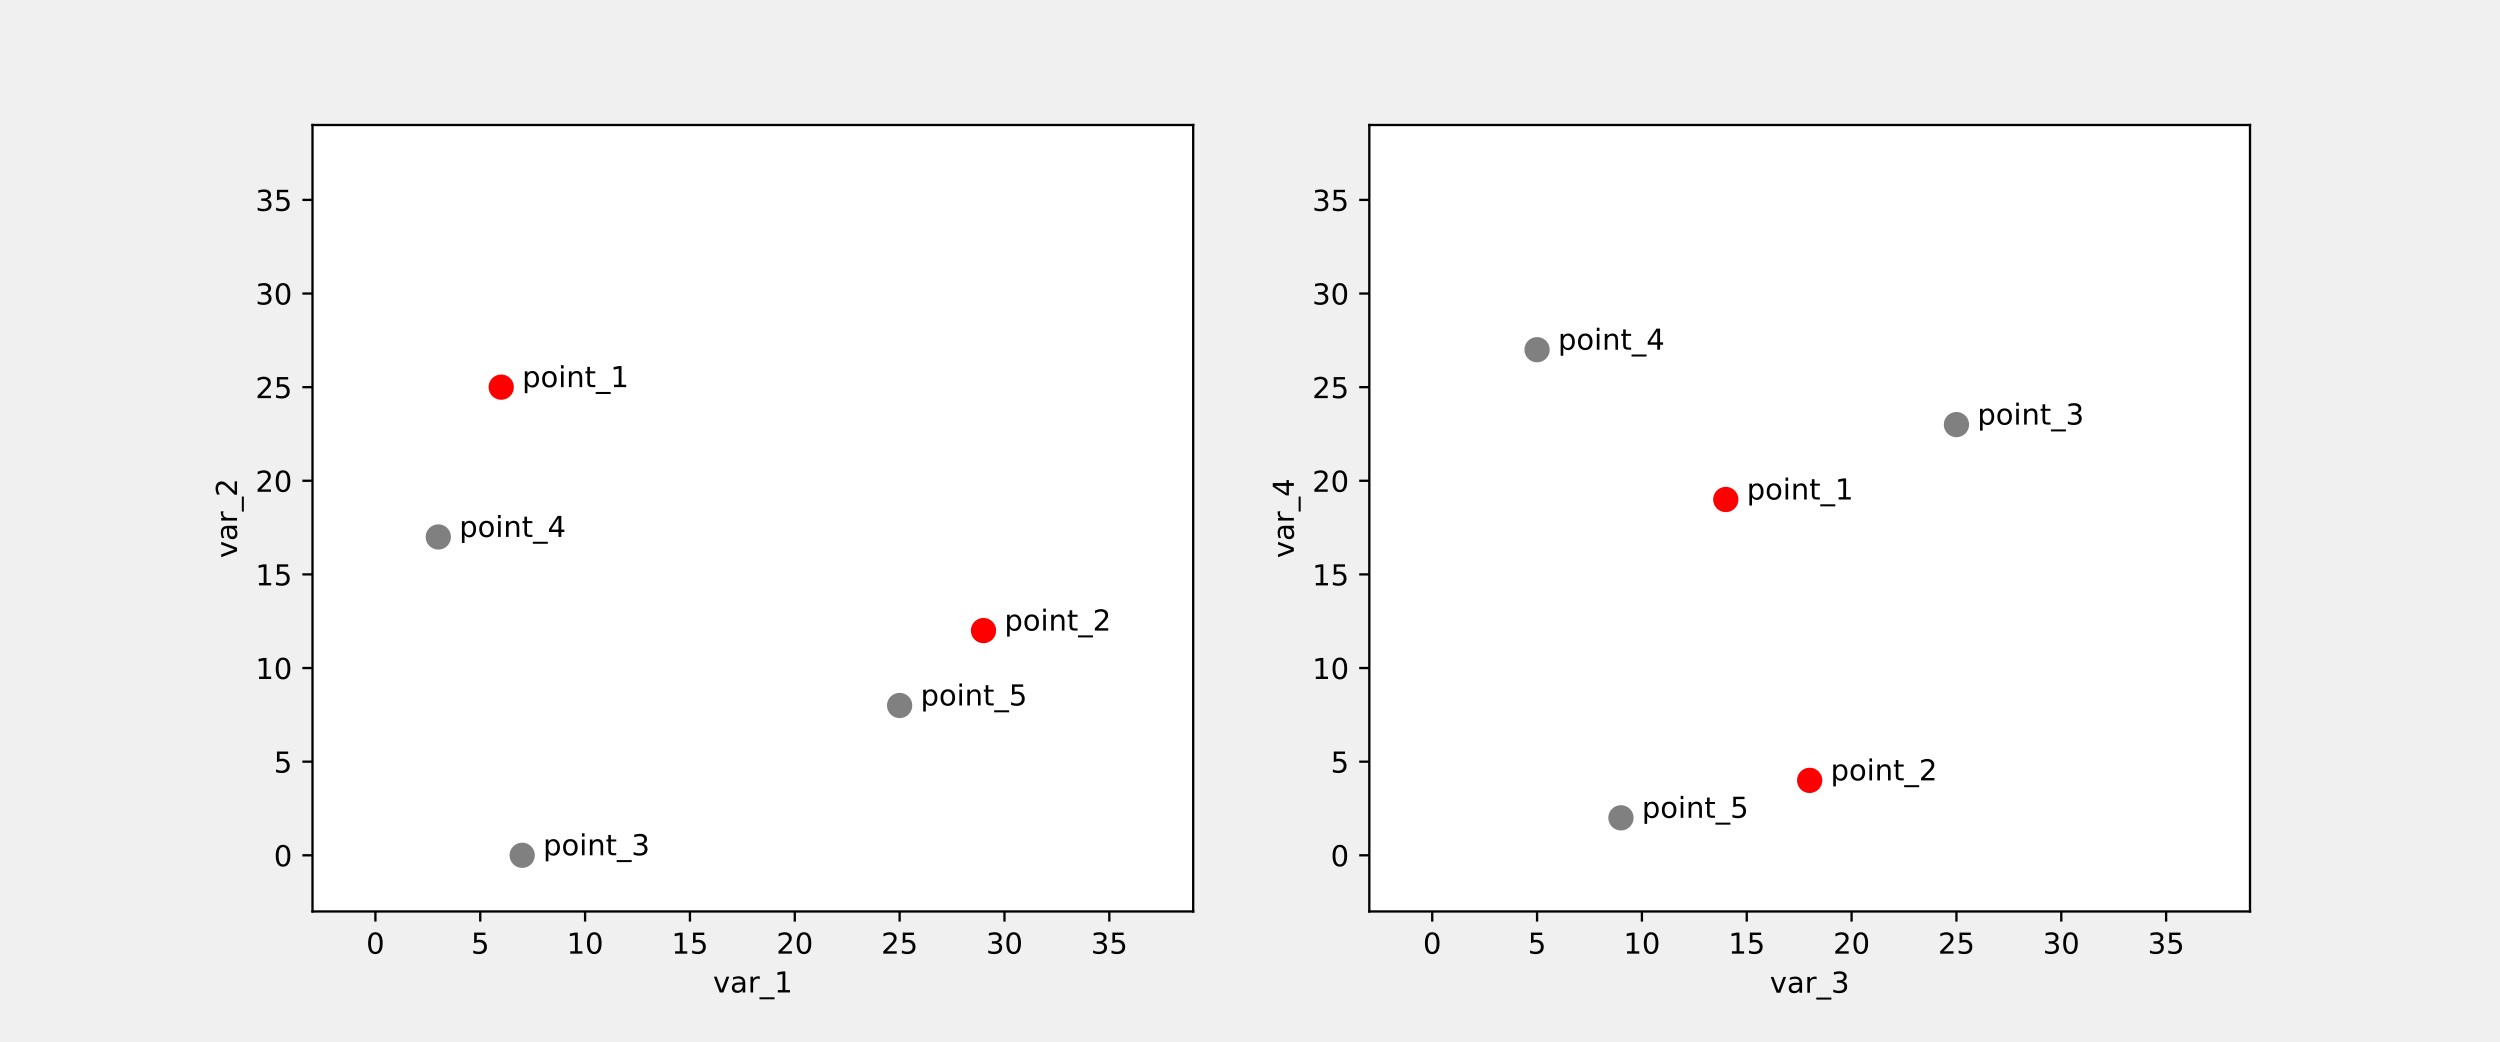
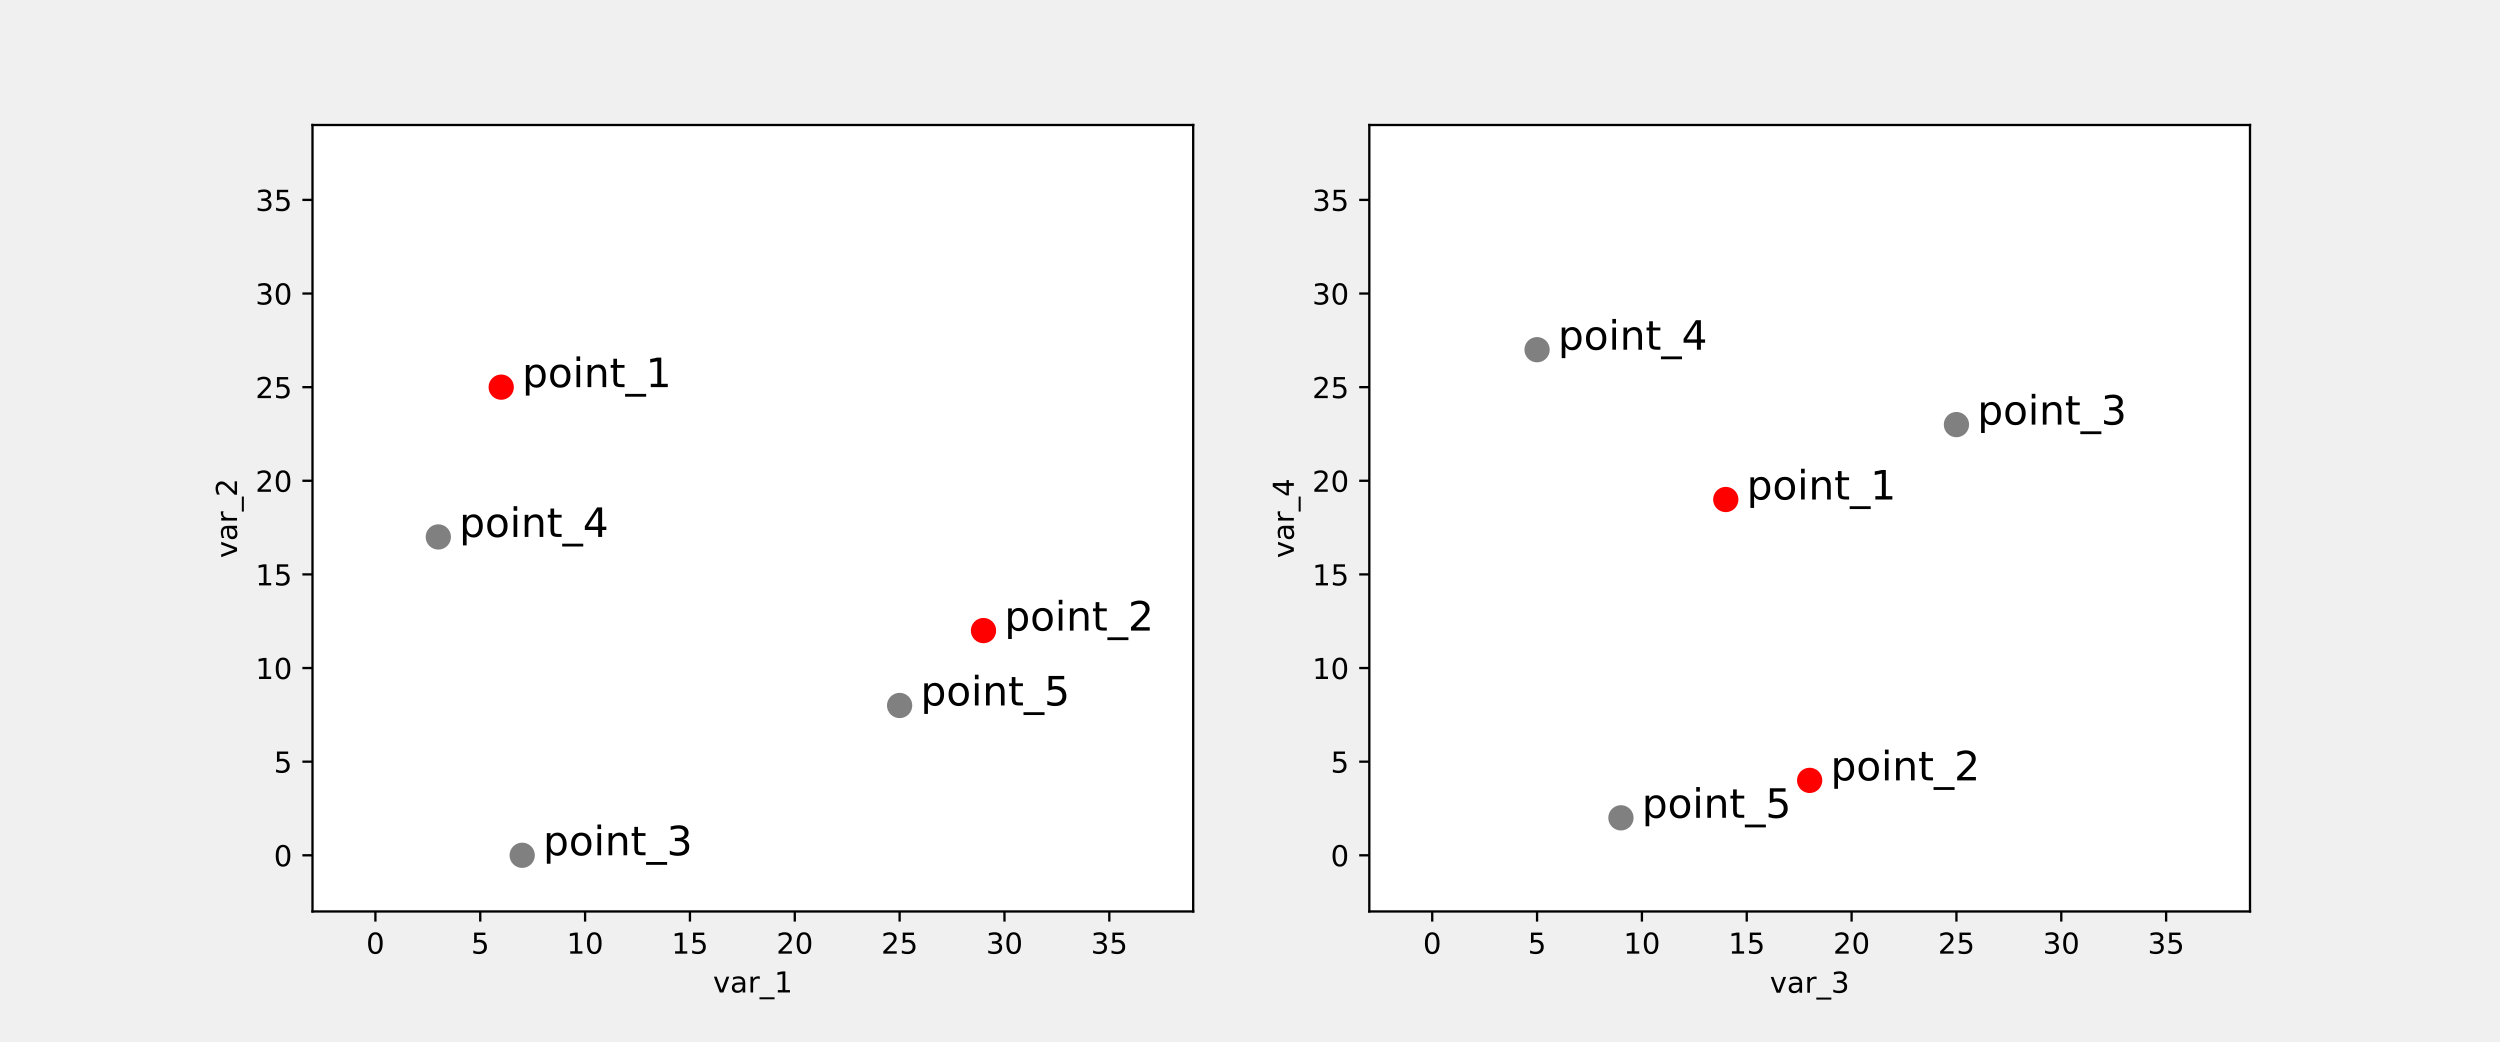
<svg xmlns="http://www.w3.org/2000/svg" xmlns:xlink="http://www.w3.org/1999/xlink" width="864pt" height="360pt" viewBox="0 0 864 360" version="1.1">
  <defs>
    <style type="text/css">*{stroke-linejoin: round; stroke-linecap: butt}</style>
  </defs>
  <g id="figure_1">
    <g id="patch_1">
      <path d="M 0 360  L 864 360  L 864 0  L 0 0  L 0 360  z " style="fill: none" />
    </g>
    <g id="axes_1">
      <g id="patch_2">
        <path d="M 108 315  L 412.364 315  L 412.364 43.2  L 108 43.2  z " style="fill: #ffffff" />
      </g>
      <g id="PathCollection_1">
        <defs>
-           <path id="C0_0_4437bc3720" d="M 0 3.873  C 1.027 3.873 2.012 3.465 2.739 2.739  C 3.465 2.012 3.873 1.027 3.873 -0  C 3.873 -1.027 3.465 -2.012 2.739 -2.739  C 2.012 -3.465 1.027 -3.873 0 -3.873  C -1.027 -3.873 -2.012 -3.465 -2.739 -2.739  C -3.465 -2.012 -3.873 -1.027 -3.873 0  C -3.873 1.027 -3.465 2.012 -2.739 2.739  C -2.012 3.465 -1.027 3.873 0 3.873  z " />
+           <path id="C0_0_993c2bdc18" d="M 0 3.873  C 1.027 3.873 2.012 3.465 2.739 2.739  C 3.465 2.012 3.873 1.027 3.873 -0  C 3.873 -1.027 3.465 -2.012 2.739 -2.739  C 2.012 -3.465 1.027 -3.873 0 -3.873  C -1.027 -3.873 -2.012 -3.465 -2.739 -2.739  C -3.465 -2.012 -3.873 -1.027 -3.873 0  C -3.873 1.027 -3.465 2.012 -2.739 2.739  C -2.012 3.465 -1.027 3.873 0 3.873  z " />
        </defs>
-         <g clip-path="url(#pec69321492)">
-           <use xlink:href="#C0_0_4437bc3720" x="151.481" y="185.571" style="fill: #808080; stroke: #808080" />
-         </g>
-         <g clip-path="url(#pec69321492)">
-           <use xlink:href="#C0_0_4437bc3720" x="173.221" y="133.8" style="fill: #ff0000; stroke: #ff0000" />
-         </g>
-         <g clip-path="url(#pec69321492)">
-           <use xlink:href="#C0_0_4437bc3720" x="180.468" y="295.586" style="fill: #808080; stroke: #808080" />
-         </g>
-         <g clip-path="url(#pec69321492)">
-           <use xlink:href="#C0_0_4437bc3720" x="310.909" y="243.814" style="fill: #808080; stroke: #808080" />
-         </g>
-         <g clip-path="url(#pec69321492)">
-           <use xlink:href="#C0_0_4437bc3720" x="339.896" y="217.929" style="fill: #ff0000; stroke: #ff0000" />
+         <g clip-path="url(#p85c9c1dd9d)">
+           <use xlink:href="#C0_0_993c2bdc18" x="151.481" y="185.571" style="fill: #808080; stroke: #808080" />
+         </g>
+         <g clip-path="url(#p85c9c1dd9d)">
+           <use xlink:href="#C0_0_993c2bdc18" x="173.221" y="133.8" style="fill: #ff0000; stroke: #ff0000" />
+         </g>
+         <g clip-path="url(#p85c9c1dd9d)">
+           <use xlink:href="#C0_0_993c2bdc18" x="180.468" y="295.586" style="fill: #808080; stroke: #808080" />
+         </g>
+         <g clip-path="url(#p85c9c1dd9d)">
+           <use xlink:href="#C0_0_993c2bdc18" x="310.909" y="243.814" style="fill: #808080; stroke: #808080" />
+         </g>
+         <g clip-path="url(#p85c9c1dd9d)">
+           <use xlink:href="#C0_0_993c2bdc18" x="339.896" y="217.929" style="fill: #ff0000; stroke: #ff0000" />
        </g>
      </g>
      <g id="matplotlib.axis_1">
        <g id="xtick_1">
          <g id="line2d_1">
            <defs>
-               <path id="m4cdf29a6d0" d="M 0 0  L 0 3.5  " style="stroke: #000000; stroke-width: 0.8" />
+               <path id="mcc06ee7b21" d="M 0 0  L 0 3.5  " style="stroke: #000000; stroke-width: 0.8" />
            </defs>
            <g>
-               <use xlink:href="#m4cdf29a6d0" x="129.74" y="315" style="stroke: #000000; stroke-width: 0.8" />
+               <use xlink:href="#mcc06ee7b21" x="129.74" y="315" style="stroke: #000000; stroke-width: 0.8" />
            </g>
          </g>
          <g id="text_1">
            <g transform="translate(126.559 329.5984)scale(0.1 -0.1)">
              <defs>
                <path id="DejaVuSans-30" d="M 2034 4250  Q 1547 4250 1301 3770  Q 1056 3291 1056 2328  Q 1056 1369 1301 889  Q 1547 409 2034 409  Q 2525 409 2770 889  Q 3016 1369 3016 2328  Q 3016 3291 2770 3770  Q 2525 4250 2034 4250  z M 2034 4750  Q 2819 4750 3233 4129  Q 3647 3509 3647 2328  Q 3647 1150 3233 529  Q 2819 -91 2034 -91  Q 1250 -91 836 529  Q 422 1150 422 2328  Q 422 3509 836 4129  Q 1250 4750 2034 4750  z " transform="scale(0.015625)" />
              </defs>
              <use xlink:href="#DejaVuSans-30" />
            </g>
          </g>
        </g>
        <g id="xtick_2">
          <g id="line2d_2">
            <g>
-               <use xlink:href="#m4cdf29a6d0" x="165.974" y="315" style="stroke: #000000; stroke-width: 0.8" />
+               <use xlink:href="#mcc06ee7b21" x="165.974" y="315" style="stroke: #000000; stroke-width: 0.8" />
            </g>
          </g>
          <g id="text_2">
            <g transform="translate(162.7928 329.5984)scale(0.1 -0.1)">
              <defs>
                <path id="DejaVuSans-35" d="M 691 4666  L 3169 4666  L 3169 4134  L 1269 4134  L 1269 2991  Q 1406 3038 1543 3061  Q 1681 3084 1819 3084  Q 2600 3084 3056 2656  Q 3513 2228 3513 1497  Q 3513 744 3044 326  Q 2575 -91 1722 -91  Q 1428 -91 1123 -41  Q 819 9 494 109  L 494 744  Q 775 591 1075 516  Q 1375 441 1709 441  Q 2250 441 2565 725  Q 2881 1009 2881 1497  Q 2881 1984 2565 2268  Q 2250 2553 1709 2553  Q 1456 2553 1204 2497  Q 953 2441 691 2322  L 691 4666  z " transform="scale(0.015625)" />
              </defs>
              <use xlink:href="#DejaVuSans-35" />
            </g>
          </g>
        </g>
        <g id="xtick_3">
          <g id="line2d_3">
            <g>
-               <use xlink:href="#m4cdf29a6d0" x="202.208" y="315" style="stroke: #000000; stroke-width: 0.8" />
+               <use xlink:href="#mcc06ee7b21" x="202.208" y="315" style="stroke: #000000; stroke-width: 0.8" />
            </g>
          </g>
          <g id="text_3">
            <g transform="translate(195.8453 329.5984)scale(0.1 -0.1)">
              <defs>
                <path id="DejaVuSans-31" d="M 794 531  L 1825 531  L 1825 4091  L 703 3866  L 703 4441  L 1819 4666  L 2450 4666  L 2450 531  L 3481 531  L 3481 0  L 794 0  L 794 531  z " transform="scale(0.015625)" />
              </defs>
              <use xlink:href="#DejaVuSans-31" />
              <use xlink:href="#DejaVuSans-30" x="63.623" />
            </g>
          </g>
        </g>
        <g id="xtick_4">
          <g id="line2d_4">
            <g>
-               <use xlink:href="#m4cdf29a6d0" x="238.442" y="315" style="stroke: #000000; stroke-width: 0.8" />
+               <use xlink:href="#mcc06ee7b21" x="238.442" y="315" style="stroke: #000000; stroke-width: 0.8" />
            </g>
          </g>
          <g id="text_4">
            <g transform="translate(232.0791 329.5984)scale(0.1 -0.1)">
              <use xlink:href="#DejaVuSans-31" />
              <use xlink:href="#DejaVuSans-35" x="63.623" />
            </g>
          </g>
        </g>
        <g id="xtick_5">
          <g id="line2d_5">
            <g>
-               <use xlink:href="#m4cdf29a6d0" x="274.675" y="315" style="stroke: #000000; stroke-width: 0.8" />
+               <use xlink:href="#mcc06ee7b21" x="274.675" y="315" style="stroke: #000000; stroke-width: 0.8" />
            </g>
          </g>
          <g id="text_5">
            <g transform="translate(268.3128 329.5984)scale(0.1 -0.1)">
              <defs>
                <path id="DejaVuSans-32" d="M 1228 531  L 3431 531  L 3431 0  L 469 0  L 469 531  Q 828 903 1448 1529  Q 2069 2156 2228 2338  Q 2531 2678 2651 2914  Q 2772 3150 2772 3378  Q 2772 3750 2511 3984  Q 2250 4219 1831 4219  Q 1534 4219 1204 4116  Q 875 4013 500 3803  L 500 4441  Q 881 4594 1212 4672  Q 1544 4750 1819 4750  Q 2544 4750 2975 4387  Q 3406 4025 3406 3419  Q 3406 3131 3298 2873  Q 3191 2616 2906 2266  Q 2828 2175 2409 1742  Q 1991 1309 1228 531  z " transform="scale(0.015625)" />
              </defs>
              <use xlink:href="#DejaVuSans-32" />
              <use xlink:href="#DejaVuSans-30" x="63.623" />
            </g>
          </g>
        </g>
        <g id="xtick_6">
          <g id="line2d_6">
            <g>
-               <use xlink:href="#m4cdf29a6d0" x="310.909" y="315" style="stroke: #000000; stroke-width: 0.8" />
+               <use xlink:href="#mcc06ee7b21" x="310.909" y="315" style="stroke: #000000; stroke-width: 0.8" />
            </g>
          </g>
          <g id="text_6">
            <g transform="translate(304.5466 329.5984)scale(0.1 -0.1)">
              <use xlink:href="#DejaVuSans-32" />
              <use xlink:href="#DejaVuSans-35" x="63.623" />
            </g>
          </g>
        </g>
        <g id="xtick_7">
          <g id="line2d_7">
            <g>
-               <use xlink:href="#m4cdf29a6d0" x="347.143" y="315" style="stroke: #000000; stroke-width: 0.8" />
+               <use xlink:href="#mcc06ee7b21" x="347.143" y="315" style="stroke: #000000; stroke-width: 0.8" />
            </g>
          </g>
          <g id="text_7">
            <g transform="translate(340.7804 329.5984)scale(0.1 -0.1)">
              <defs>
                <path id="DejaVuSans-33" d="M 2597 2516  Q 3050 2419 3304 2112  Q 3559 1806 3559 1356  Q 3559 666 3084 287  Q 2609 -91 1734 -91  Q 1441 -91 1130 -33  Q 819 25 488 141  L 488 750  Q 750 597 1062 519  Q 1375 441 1716 441  Q 2309 441 2620 675  Q 2931 909 2931 1356  Q 2931 1769 2642 2001  Q 2353 2234 1838 2234  L 1294 2234  L 1294 2753  L 1863 2753  Q 2328 2753 2575 2939  Q 2822 3125 2822 3475  Q 2822 3834 2567 4026  Q 2313 4219 1838 4219  Q 1578 4219 1281 4162  Q 984 4106 628 3988  L 628 4550  Q 988 4650 1302 4700  Q 1616 4750 1894 4750  Q 2613 4750 3031 4423  Q 3450 4097 3450 3541  Q 3450 3153 3228 2886  Q 3006 2619 2597 2516  z " transform="scale(0.015625)" />
              </defs>
              <use xlink:href="#DejaVuSans-33" />
              <use xlink:href="#DejaVuSans-30" x="63.623" />
            </g>
          </g>
        </g>
        <g id="xtick_8">
          <g id="line2d_8">
            <g>
-               <use xlink:href="#m4cdf29a6d0" x="383.377" y="315" style="stroke: #000000; stroke-width: 0.8" />
+               <use xlink:href="#mcc06ee7b21" x="383.377" y="315" style="stroke: #000000; stroke-width: 0.8" />
            </g>
          </g>
          <g id="text_8">
            <g transform="translate(377.0141 329.5984)scale(0.1 -0.1)">
              <use xlink:href="#DejaVuSans-33" />
              <use xlink:href="#DejaVuSans-35" x="63.623" />
            </g>
          </g>
        </g>
        <g id="text_9">
          <g transform="translate(246.4217 342.9984)scale(0.1 -0.1)">
            <defs>
              <path id="DejaVuSans-76" d="M 191 3500  L 800 3500  L 1894 563  L 2988 3500  L 3597 3500  L 2284 0  L 1503 0  L 191 3500  z " transform="scale(0.015625)" />
              <path id="DejaVuSans-61" d="M 2194 1759  Q 1497 1759 1228 1600  Q 959 1441 959 1056  Q 959 750 1161 570  Q 1363 391 1709 391  Q 2188 391 2477 730  Q 2766 1069 2766 1631  L 2766 1759  L 2194 1759  z M 3341 1997  L 3341 0  L 2766 0  L 2766 531  Q 2569 213 2275 61  Q 1981 -91 1556 -91  Q 1019 -91 701 211  Q 384 513 384 1019  Q 384 1609 779 1909  Q 1175 2209 1959 2209  L 2766 2209  L 2766 2266  Q 2766 2663 2505 2880  Q 2244 3097 1772 3097  Q 1472 3097 1187 3025  Q 903 2953 641 2809  L 641 3341  Q 956 3463 1253 3523  Q 1550 3584 1831 3584  Q 2591 3584 2966 3190  Q 3341 2797 3341 1997  z " transform="scale(0.015625)" />
              <path id="DejaVuSans-72" d="M 2631 2963  Q 2534 3019 2420 3045  Q 2306 3072 2169 3072  Q 1681 3072 1420 2755  Q 1159 2438 1159 1844  L 1159 0  L 581 0  L 581 3500  L 1159 3500  L 1159 2956  Q 1341 3275 1631 3429  Q 1922 3584 2338 3584  Q 2397 3584 2469 3576  Q 2541 3569 2628 3553  L 2631 2963  z " transform="scale(0.015625)" />
              <path id="DejaVuSans-5f" d="M 3263 -1063  L 3263 -1509  L -63 -1509  L -63 -1063  L 3263 -1063  z " transform="scale(0.015625)" />
            </defs>
            <use xlink:href="#DejaVuSans-76" />
            <use xlink:href="#DejaVuSans-61" x="59.18" />
            <use xlink:href="#DejaVuSans-72" x="120.459" />
            <use xlink:href="#DejaVuSans-5f" x="161.572" />
            <use xlink:href="#DejaVuSans-31" x="211.572" />
          </g>
        </g>
      </g>
      <g id="matplotlib.axis_2">
        <g id="ytick_1">
          <g id="line2d_9">
            <defs>
-               <path id="m1738f7a72d" d="M 0 0  L -3.5 0  " style="stroke: #000000; stroke-width: 0.8" />
+               <path id="m6f65d71407" d="M 0 0  L -3.5 0  " style="stroke: #000000; stroke-width: 0.8" />
            </defs>
            <g>
-               <use xlink:href="#m1738f7a72d" x="108" y="295.586" style="stroke: #000000; stroke-width: 0.8" />
+               <use xlink:href="#m6f65d71407" x="108" y="295.586" style="stroke: #000000; stroke-width: 0.8" />
            </g>
          </g>
          <g id="text_10">
            <g transform="translate(94.6375 299.3849)scale(0.1 -0.1)">
              <use xlink:href="#DejaVuSans-30" />
            </g>
          </g>
        </g>
        <g id="ytick_2">
          <g id="line2d_10">
            <g>
-               <use xlink:href="#m1738f7a72d" x="108" y="263.229" style="stroke: #000000; stroke-width: 0.8" />
+               <use xlink:href="#m6f65d71407" x="108" y="263.229" style="stroke: #000000; stroke-width: 0.8" />
            </g>
          </g>
          <g id="text_11">
            <g transform="translate(94.6375 267.0278)scale(0.1 -0.1)">
              <use xlink:href="#DejaVuSans-35" />
            </g>
          </g>
        </g>
        <g id="ytick_3">
          <g id="line2d_11">
            <g>
-               <use xlink:href="#m1738f7a72d" x="108" y="230.871" style="stroke: #000000; stroke-width: 0.8" />
+               <use xlink:href="#m6f65d71407" x="108" y="230.871" style="stroke: #000000; stroke-width: 0.8" />
            </g>
          </g>
          <g id="text_12">
            <g transform="translate(88.275 234.6706)scale(0.1 -0.1)">
              <use xlink:href="#DejaVuSans-31" />
              <use xlink:href="#DejaVuSans-30" x="63.623" />
            </g>
          </g>
        </g>
        <g id="ytick_4">
          <g id="line2d_12">
            <g>
-               <use xlink:href="#m1738f7a72d" x="108" y="198.514" style="stroke: #000000; stroke-width: 0.8" />
+               <use xlink:href="#m6f65d71407" x="108" y="198.514" style="stroke: #000000; stroke-width: 0.8" />
            </g>
          </g>
          <g id="text_13">
            <g transform="translate(88.275 202.3135)scale(0.1 -0.1)">
              <use xlink:href="#DejaVuSans-31" />
              <use xlink:href="#DejaVuSans-35" x="63.623" />
            </g>
          </g>
        </g>
        <g id="ytick_5">
          <g id="line2d_13">
            <g>
-               <use xlink:href="#m1738f7a72d" x="108" y="166.157" style="stroke: #000000; stroke-width: 0.8" />
+               <use xlink:href="#m6f65d71407" x="108" y="166.157" style="stroke: #000000; stroke-width: 0.8" />
            </g>
          </g>
          <g id="text_14">
            <g transform="translate(88.275 169.9564)scale(0.1 -0.1)">
              <use xlink:href="#DejaVuSans-32" />
              <use xlink:href="#DejaVuSans-30" x="63.623" />
            </g>
          </g>
        </g>
        <g id="ytick_6">
          <g id="line2d_14">
            <g>
-               <use xlink:href="#m1738f7a72d" x="108" y="133.8" style="stroke: #000000; stroke-width: 0.8" />
+               <use xlink:href="#m6f65d71407" x="108" y="133.8" style="stroke: #000000; stroke-width: 0.8" />
            </g>
          </g>
          <g id="text_15">
            <g transform="translate(88.275 137.5992)scale(0.1 -0.1)">
              <use xlink:href="#DejaVuSans-32" />
              <use xlink:href="#DejaVuSans-35" x="63.623" />
            </g>
          </g>
        </g>
        <g id="ytick_7">
          <g id="line2d_15">
            <g>
-               <use xlink:href="#m1738f7a72d" x="108" y="101.443" style="stroke: #000000; stroke-width: 0.8" />
+               <use xlink:href="#m6f65d71407" x="108" y="101.443" style="stroke: #000000; stroke-width: 0.8" />
            </g>
          </g>
          <g id="text_16">
            <g transform="translate(88.275 105.2421)scale(0.1 -0.1)">
              <use xlink:href="#DejaVuSans-33" />
              <use xlink:href="#DejaVuSans-30" x="63.623" />
            </g>
          </g>
        </g>
        <g id="ytick_8">
          <g id="line2d_16">
            <g>
-               <use xlink:href="#m1738f7a72d" x="108" y="69.086" style="stroke: #000000; stroke-width: 0.8" />
+               <use xlink:href="#m6f65d71407" x="108" y="69.086" style="stroke: #000000; stroke-width: 0.8" />
            </g>
          </g>
          <g id="text_17">
            <g transform="translate(88.275 72.88493)scale(0.1 -0.1)">
              <use xlink:href="#DejaVuSans-33" />
              <use xlink:href="#DejaVuSans-35" x="63.623" />
            </g>
          </g>
        </g>
        <g id="text_18">
          <g transform="translate(81.91719 192.8602)rotate(-90)scale(0.1 -0.1)">
            <use xlink:href="#DejaVuSans-76" />
            <use xlink:href="#DejaVuSans-61" x="59.18" />
            <use xlink:href="#DejaVuSans-72" x="120.459" />
            <use xlink:href="#DejaVuSans-5f" x="161.572" />
            <use xlink:href="#DejaVuSans-32" x="211.572" />
          </g>
        </g>
      </g>
      <g id="patch_3">
        <path d="M 108 315  L 108 43.2  " style="fill: none; stroke: #000000; stroke-width: 0.8; stroke-linejoin: miter; stroke-linecap: square" />
      </g>
      <g id="patch_4">
        <path d="M 412.364 315  L 412.364 43.2  " style="fill: none; stroke: #000000; stroke-width: 0.8; stroke-linejoin: miter; stroke-linecap: square" />
      </g>
      <g id="patch_5">
        <path d="M 108 315  L 412.364 315  " style="fill: none; stroke: #000000; stroke-width: 0.8; stroke-linejoin: miter; stroke-linecap: square" />
      </g>
      <g id="patch_6">
        <path d="M 108 43.2  L 412.364 43.2  " style="fill: none; stroke: #000000; stroke-width: 0.8; stroke-linejoin: miter; stroke-linecap: square" />
      </g>
      <g id="text_19">
-         <g transform="translate(158.7273 185.5714)scale(0.1 -0.1)">
+         <g transform="translate(158.7273 185.5714)scale(0.14 -0.14)">
          <defs>
            <path id="DejaVuSans-70" d="M 1159 525  L 1159 -1331  L 581 -1331  L 581 3500  L 1159 3500  L 1159 2969  Q 1341 3281 1617 3432  Q 1894 3584 2278 3584  Q 2916 3584 3314 3078  Q 3713 2572 3713 1747  Q 3713 922 3314 415  Q 2916 -91 2278 -91  Q 1894 -91 1617 61  Q 1341 213 1159 525  z M 3116 1747  Q 3116 2381 2855 2742  Q 2594 3103 2138 3103  Q 1681 3103 1420 2742  Q 1159 2381 1159 1747  Q 1159 1113 1420 752  Q 1681 391 2138 391  Q 2594 391 2855 752  Q 3116 1113 3116 1747  z " transform="scale(0.015625)" />
            <path id="DejaVuSans-6f" d="M 1959 3097  Q 1497 3097 1228 2736  Q 959 2375 959 1747  Q 959 1119 1226 758  Q 1494 397 1959 397  Q 2419 397 2687 759  Q 2956 1122 2956 1747  Q 2956 2369 2687 2733  Q 2419 3097 1959 3097  z M 1959 3584  Q 2709 3584 3137 3096  Q 3566 2609 3566 1747  Q 3566 888 3137 398  Q 2709 -91 1959 -91  Q 1206 -91 779 398  Q 353 888 353 1747  Q 353 2609 779 3096  Q 1206 3584 1959 3584  z " transform="scale(0.015625)" />
            <path id="DejaVuSans-69" d="M 603 3500  L 1178 3500  L 1178 0  L 603 0  L 603 3500  z M 603 4863  L 1178 4863  L 1178 4134  L 603 4134  L 603 4863  z " transform="scale(0.015625)" />
            <path id="DejaVuSans-6e" d="M 3513 2113  L 3513 0  L 2938 0  L 2938 2094  Q 2938 2591 2744 2837  Q 2550 3084 2163 3084  Q 1697 3084 1428 2787  Q 1159 2491 1159 1978  L 1159 0  L 581 0  L 581 3500  L 1159 3500  L 1159 2956  Q 1366 3272 1645 3428  Q 1925 3584 2291 3584  Q 2894 3584 3203 3211  Q 3513 2838 3513 2113  z " transform="scale(0.015625)" />
            <path id="DejaVuSans-74" d="M 1172 4494  L 1172 3500  L 2356 3500  L 2356 3053  L 1172 3053  L 1172 1153  Q 1172 725 1289 603  Q 1406 481 1766 481  L 2356 481  L 2356 0  L 1766 0  Q 1100 0 847 248  Q 594 497 594 1153  L 594 3053  L 172 3053  L 172 3500  L 594 3500  L 594 4494  L 1172 4494  z " transform="scale(0.015625)" />
            <path id="DejaVuSans-34" d="M 2419 4116  L 825 1625  L 2419 1625  L 2419 4116  z M 2253 4666  L 3047 4666  L 3047 1625  L 3713 1625  L 3713 1100  L 3047 1100  L 3047 0  L 2419 0  L 2419 1100  L 313 1100  L 313 1709  L 2253 4666  z " transform="scale(0.015625)" />
          </defs>
          <use xlink:href="#DejaVuSans-70" />
          <use xlink:href="#DejaVuSans-6f" x="63.477" />
          <use xlink:href="#DejaVuSans-69" x="124.658" />
          <use xlink:href="#DejaVuSans-6e" x="152.441" />
          <use xlink:href="#DejaVuSans-74" x="215.82" />
          <use xlink:href="#DejaVuSans-5f" x="255.029" />
          <use xlink:href="#DejaVuSans-34" x="305.029" />
        </g>
      </g>
      <g id="text_20">
-         <g transform="translate(180.4675 133.8)scale(0.1 -0.1)">
+         <g transform="translate(180.4675 133.8)scale(0.14 -0.14)">
          <use xlink:href="#DejaVuSans-70" />
          <use xlink:href="#DejaVuSans-6f" x="63.477" />
          <use xlink:href="#DejaVuSans-69" x="124.658" />
          <use xlink:href="#DejaVuSans-6e" x="152.441" />
          <use xlink:href="#DejaVuSans-74" x="215.82" />
          <use xlink:href="#DejaVuSans-5f" x="255.029" />
          <use xlink:href="#DejaVuSans-31" x="305.029" />
        </g>
      </g>
      <g id="text_21">
-         <g transform="translate(187.7143 295.5857)scale(0.1 -0.1)">
+         <g transform="translate(187.7143 295.5857)scale(0.14 -0.14)">
          <use xlink:href="#DejaVuSans-70" />
          <use xlink:href="#DejaVuSans-6f" x="63.477" />
          <use xlink:href="#DejaVuSans-69" x="124.658" />
          <use xlink:href="#DejaVuSans-6e" x="152.441" />
          <use xlink:href="#DejaVuSans-74" x="215.82" />
          <use xlink:href="#DejaVuSans-5f" x="255.029" />
          <use xlink:href="#DejaVuSans-33" x="305.029" />
        </g>
      </g>
      <g id="text_22">
-         <g transform="translate(318.1558 243.8143)scale(0.1 -0.1)">
+         <g transform="translate(318.1558 243.8143)scale(0.14 -0.14)">
          <use xlink:href="#DejaVuSans-70" />
          <use xlink:href="#DejaVuSans-6f" x="63.477" />
          <use xlink:href="#DejaVuSans-69" x="124.658" />
          <use xlink:href="#DejaVuSans-6e" x="152.441" />
          <use xlink:href="#DejaVuSans-74" x="215.82" />
          <use xlink:href="#DejaVuSans-5f" x="255.029" />
          <use xlink:href="#DejaVuSans-35" x="305.029" />
        </g>
      </g>
      <g id="text_23">
-         <g transform="translate(347.1429 217.9286)scale(0.1 -0.1)">
+         <g transform="translate(347.1429 217.9286)scale(0.14 -0.14)">
          <use xlink:href="#DejaVuSans-70" />
          <use xlink:href="#DejaVuSans-6f" x="63.477" />
          <use xlink:href="#DejaVuSans-69" x="124.658" />
          <use xlink:href="#DejaVuSans-6e" x="152.441" />
          <use xlink:href="#DejaVuSans-74" x="215.82" />
          <use xlink:href="#DejaVuSans-5f" x="255.029" />
          <use xlink:href="#DejaVuSans-32" x="305.029" />
        </g>
      </g>
    </g>
    <g id="axes_2">
      <g id="patch_7">
        <path d="M 473.236 315  L 777.6 315  L 777.6 43.2  L 473.236 43.2  z " style="fill: #ffffff" />
      </g>
      <g id="PathCollection_2">
        <defs>
-           <path id="C1_0_de595364ab" d="M 0 3.873  C 1.027 3.873 2.012 3.465 2.739 2.739  C 3.465 2.012 3.873 1.027 3.873 -0  C 3.873 -1.027 3.465 -2.012 2.739 -2.739  C 2.012 -3.465 1.027 -3.873 0 -3.873  C -1.027 -3.873 -2.012 -3.465 -2.739 -2.739  C -3.465 -2.012 -3.873 -1.027 -3.873 0  C -3.873 1.027 -3.465 2.012 -2.739 2.739  C -2.012 3.465 -1.027 3.873 0 3.873  z " />
+           <path id="C1_0_f2ba4f79ef" d="M 0 3.873  C 1.027 3.873 2.012 3.465 2.739 2.739  C 3.465 2.012 3.873 1.027 3.873 -0  C 3.873 -1.027 3.465 -2.012 2.739 -2.739  C 2.012 -3.465 1.027 -3.873 0 -3.873  C -1.027 -3.873 -2.012 -3.465 -2.739 -2.739  C -3.465 -2.012 -3.873 -1.027 -3.873 0  C -3.873 1.027 -3.465 2.012 -2.739 2.739  C -2.012 3.465 -1.027 3.873 0 3.873  z " />
        </defs>
-         <g clip-path="url(#p6f787eb7de)">
-           <use xlink:href="#C1_0_de595364ab" x="531.21" y="120.857" style="fill: #808080; stroke: #808080" />
-         </g>
-         <g clip-path="url(#p6f787eb7de)">
-           <use xlink:href="#C1_0_de595364ab" x="596.431" y="172.629" style="fill: #ff0000; stroke: #ff0000" />
-         </g>
-         <g clip-path="url(#p6f787eb7de)">
-           <use xlink:href="#C1_0_de595364ab" x="676.145" y="146.743" style="fill: #808080; stroke: #808080" />
-         </g>
-         <g clip-path="url(#p6f787eb7de)">
-           <use xlink:href="#C1_0_de595364ab" x="560.197" y="282.643" style="fill: #808080; stroke: #808080" />
-         </g>
-         <g clip-path="url(#p6f787eb7de)">
-           <use xlink:href="#C1_0_de595364ab" x="625.418" y="269.7" style="fill: #ff0000; stroke: #ff0000" />
+         <g clip-path="url(#pabbbd902b8)">
+           <use xlink:href="#C1_0_f2ba4f79ef" x="531.21" y="120.857" style="fill: #808080; stroke: #808080" />
+         </g>
+         <g clip-path="url(#pabbbd902b8)">
+           <use xlink:href="#C1_0_f2ba4f79ef" x="596.431" y="172.629" style="fill: #ff0000; stroke: #ff0000" />
+         </g>
+         <g clip-path="url(#pabbbd902b8)">
+           <use xlink:href="#C1_0_f2ba4f79ef" x="676.145" y="146.743" style="fill: #808080; stroke: #808080" />
+         </g>
+         <g clip-path="url(#pabbbd902b8)">
+           <use xlink:href="#C1_0_f2ba4f79ef" x="560.197" y="282.643" style="fill: #808080; stroke: #808080" />
+         </g>
+         <g clip-path="url(#pabbbd902b8)">
+           <use xlink:href="#C1_0_f2ba4f79ef" x="625.418" y="269.7" style="fill: #ff0000; stroke: #ff0000" />
        </g>
      </g>
      <g id="matplotlib.axis_3">
        <g id="xtick_9">
          <g id="line2d_17">
            <g>
-               <use xlink:href="#m4cdf29a6d0" x="494.977" y="315" style="stroke: #000000; stroke-width: 0.8" />
+               <use xlink:href="#mcc06ee7b21" x="494.977" y="315" style="stroke: #000000; stroke-width: 0.8" />
            </g>
          </g>
          <g id="text_24">
            <g transform="translate(491.7954 329.5984)scale(0.1 -0.1)">
              <use xlink:href="#DejaVuSans-30" />
            </g>
          </g>
        </g>
        <g id="xtick_10">
          <g id="line2d_18">
            <g>
-               <use xlink:href="#m4cdf29a6d0" x="531.21" y="315" style="stroke: #000000; stroke-width: 0.8" />
+               <use xlink:href="#mcc06ee7b21" x="531.21" y="315" style="stroke: #000000; stroke-width: 0.8" />
            </g>
          </g>
          <g id="text_25">
            <g transform="translate(528.0291 329.5984)scale(0.1 -0.1)">
              <use xlink:href="#DejaVuSans-35" />
            </g>
          </g>
        </g>
        <g id="xtick_11">
          <g id="line2d_19">
            <g>
-               <use xlink:href="#m4cdf29a6d0" x="567.444" y="315" style="stroke: #000000; stroke-width: 0.8" />
+               <use xlink:href="#mcc06ee7b21" x="567.444" y="315" style="stroke: #000000; stroke-width: 0.8" />
            </g>
          </g>
          <g id="text_26">
            <g transform="translate(561.0817 329.5984)scale(0.1 -0.1)">
              <use xlink:href="#DejaVuSans-31" />
              <use xlink:href="#DejaVuSans-30" x="63.623" />
            </g>
          </g>
        </g>
        <g id="xtick_12">
          <g id="line2d_20">
            <g>
-               <use xlink:href="#m4cdf29a6d0" x="603.678" y="315" style="stroke: #000000; stroke-width: 0.8" />
+               <use xlink:href="#mcc06ee7b21" x="603.678" y="315" style="stroke: #000000; stroke-width: 0.8" />
            </g>
          </g>
          <g id="text_27">
            <g transform="translate(597.3154 329.5984)scale(0.1 -0.1)">
              <use xlink:href="#DejaVuSans-31" />
              <use xlink:href="#DejaVuSans-35" x="63.623" />
            </g>
          </g>
        </g>
        <g id="xtick_13">
          <g id="line2d_21">
            <g>
-               <use xlink:href="#m4cdf29a6d0" x="639.912" y="315" style="stroke: #000000; stroke-width: 0.8" />
+               <use xlink:href="#mcc06ee7b21" x="639.912" y="315" style="stroke: #000000; stroke-width: 0.8" />
            </g>
          </g>
          <g id="text_28">
            <g transform="translate(633.5492 329.5984)scale(0.1 -0.1)">
              <use xlink:href="#DejaVuSans-32" />
              <use xlink:href="#DejaVuSans-30" x="63.623" />
            </g>
          </g>
        </g>
        <g id="xtick_14">
          <g id="line2d_22">
            <g>
-               <use xlink:href="#m4cdf29a6d0" x="676.145" y="315" style="stroke: #000000; stroke-width: 0.8" />
+               <use xlink:href="#mcc06ee7b21" x="676.145" y="315" style="stroke: #000000; stroke-width: 0.8" />
            </g>
          </g>
          <g id="text_29">
            <g transform="translate(669.783 329.5984)scale(0.1 -0.1)">
              <use xlink:href="#DejaVuSans-32" />
              <use xlink:href="#DejaVuSans-35" x="63.623" />
            </g>
          </g>
        </g>
        <g id="xtick_15">
          <g id="line2d_23">
            <g>
-               <use xlink:href="#m4cdf29a6d0" x="712.379" y="315" style="stroke: #000000; stroke-width: 0.8" />
+               <use xlink:href="#mcc06ee7b21" x="712.379" y="315" style="stroke: #000000; stroke-width: 0.8" />
            </g>
          </g>
          <g id="text_30">
            <g transform="translate(706.0167 329.5984)scale(0.1 -0.1)">
              <use xlink:href="#DejaVuSans-33" />
              <use xlink:href="#DejaVuSans-30" x="63.623" />
            </g>
          </g>
        </g>
        <g id="xtick_16">
          <g id="line2d_24">
            <g>
-               <use xlink:href="#m4cdf29a6d0" x="748.613" y="315" style="stroke: #000000; stroke-width: 0.8" />
+               <use xlink:href="#mcc06ee7b21" x="748.613" y="315" style="stroke: #000000; stroke-width: 0.8" />
            </g>
          </g>
          <g id="text_31">
            <g transform="translate(742.2505 329.5984)scale(0.1 -0.1)">
              <use xlink:href="#DejaVuSans-33" />
              <use xlink:href="#DejaVuSans-35" x="63.623" />
            </g>
          </g>
        </g>
        <g id="text_32">
          <g transform="translate(611.658 343.1)scale(0.1 -0.1)">
            <use xlink:href="#DejaVuSans-76" />
            <use xlink:href="#DejaVuSans-61" x="59.18" />
            <use xlink:href="#DejaVuSans-72" x="120.459" />
            <use xlink:href="#DejaVuSans-5f" x="161.572" />
            <use xlink:href="#DejaVuSans-33" x="211.572" />
          </g>
        </g>
      </g>
      <g id="matplotlib.axis_4">
        <g id="ytick_9">
          <g id="line2d_25">
            <g>
-               <use xlink:href="#m1738f7a72d" x="473.236" y="295.586" style="stroke: #000000; stroke-width: 0.8" />
+               <use xlink:href="#m6f65d71407" x="473.236" y="295.586" style="stroke: #000000; stroke-width: 0.8" />
            </g>
          </g>
          <g id="text_33">
            <g transform="translate(459.8739 299.3849)scale(0.1 -0.1)">
              <use xlink:href="#DejaVuSans-30" />
            </g>
          </g>
        </g>
        <g id="ytick_10">
          <g id="line2d_26">
            <g>
-               <use xlink:href="#m1738f7a72d" x="473.236" y="263.229" style="stroke: #000000; stroke-width: 0.8" />
+               <use xlink:href="#m6f65d71407" x="473.236" y="263.229" style="stroke: #000000; stroke-width: 0.8" />
            </g>
          </g>
          <g id="text_34">
            <g transform="translate(459.8739 267.0278)scale(0.1 -0.1)">
              <use xlink:href="#DejaVuSans-35" />
            </g>
          </g>
        </g>
        <g id="ytick_11">
          <g id="line2d_27">
            <g>
-               <use xlink:href="#m1738f7a72d" x="473.236" y="230.871" style="stroke: #000000; stroke-width: 0.8" />
+               <use xlink:href="#m6f65d71407" x="473.236" y="230.871" style="stroke: #000000; stroke-width: 0.8" />
            </g>
          </g>
          <g id="text_35">
            <g transform="translate(453.5114 234.6706)scale(0.1 -0.1)">
              <use xlink:href="#DejaVuSans-31" />
              <use xlink:href="#DejaVuSans-30" x="63.623" />
            </g>
          </g>
        </g>
        <g id="ytick_12">
          <g id="line2d_28">
            <g>
-               <use xlink:href="#m1738f7a72d" x="473.236" y="198.514" style="stroke: #000000; stroke-width: 0.8" />
+               <use xlink:href="#m6f65d71407" x="473.236" y="198.514" style="stroke: #000000; stroke-width: 0.8" />
            </g>
          </g>
          <g id="text_36">
            <g transform="translate(453.5114 202.3135)scale(0.1 -0.1)">
              <use xlink:href="#DejaVuSans-31" />
              <use xlink:href="#DejaVuSans-35" x="63.623" />
            </g>
          </g>
        </g>
        <g id="ytick_13">
          <g id="line2d_29">
            <g>
-               <use xlink:href="#m1738f7a72d" x="473.236" y="166.157" style="stroke: #000000; stroke-width: 0.8" />
+               <use xlink:href="#m6f65d71407" x="473.236" y="166.157" style="stroke: #000000; stroke-width: 0.8" />
            </g>
          </g>
          <g id="text_37">
            <g transform="translate(453.5114 169.9564)scale(0.1 -0.1)">
              <use xlink:href="#DejaVuSans-32" />
              <use xlink:href="#DejaVuSans-30" x="63.623" />
            </g>
          </g>
        </g>
        <g id="ytick_14">
          <g id="line2d_30">
            <g>
-               <use xlink:href="#m1738f7a72d" x="473.236" y="133.8" style="stroke: #000000; stroke-width: 0.8" />
+               <use xlink:href="#m6f65d71407" x="473.236" y="133.8" style="stroke: #000000; stroke-width: 0.8" />
            </g>
          </g>
          <g id="text_38">
            <g transform="translate(453.5114 137.5992)scale(0.1 -0.1)">
              <use xlink:href="#DejaVuSans-32" />
              <use xlink:href="#DejaVuSans-35" x="63.623" />
            </g>
          </g>
        </g>
        <g id="ytick_15">
          <g id="line2d_31">
            <g>
-               <use xlink:href="#m1738f7a72d" x="473.236" y="101.443" style="stroke: #000000; stroke-width: 0.8" />
+               <use xlink:href="#m6f65d71407" x="473.236" y="101.443" style="stroke: #000000; stroke-width: 0.8" />
            </g>
          </g>
          <g id="text_39">
            <g transform="translate(453.5114 105.2421)scale(0.1 -0.1)">
              <use xlink:href="#DejaVuSans-33" />
              <use xlink:href="#DejaVuSans-30" x="63.623" />
            </g>
          </g>
        </g>
        <g id="ytick_16">
          <g id="line2d_32">
            <g>
-               <use xlink:href="#m1738f7a72d" x="473.236" y="69.086" style="stroke: #000000; stroke-width: 0.8" />
+               <use xlink:href="#m6f65d71407" x="473.236" y="69.086" style="stroke: #000000; stroke-width: 0.8" />
            </g>
          </g>
          <g id="text_40">
            <g transform="translate(453.5114 72.88493)scale(0.1 -0.1)">
              <use xlink:href="#DejaVuSans-33" />
              <use xlink:href="#DejaVuSans-35" x="63.623" />
            </g>
          </g>
        </g>
        <g id="text_41">
          <g transform="translate(447.1536 192.8602)rotate(-90)scale(0.1 -0.1)">
            <use xlink:href="#DejaVuSans-76" />
            <use xlink:href="#DejaVuSans-61" x="59.18" />
            <use xlink:href="#DejaVuSans-72" x="120.459" />
            <use xlink:href="#DejaVuSans-5f" x="161.572" />
            <use xlink:href="#DejaVuSans-34" x="211.572" />
          </g>
        </g>
      </g>
      <g id="patch_8">
        <path d="M 473.236 315  L 473.236 43.2  " style="fill: none; stroke: #000000; stroke-width: 0.8; stroke-linejoin: miter; stroke-linecap: square" />
      </g>
      <g id="patch_9">
        <path d="M 777.6 315  L 777.6 43.2  " style="fill: none; stroke: #000000; stroke-width: 0.8; stroke-linejoin: miter; stroke-linecap: square" />
      </g>
      <g id="patch_10">
        <path d="M 473.236 315  L 777.6 315  " style="fill: none; stroke: #000000; stroke-width: 0.8; stroke-linejoin: miter; stroke-linecap: square" />
      </g>
      <g id="patch_11">
        <path d="M 473.236 43.2  L 777.6 43.2  " style="fill: none; stroke: #000000; stroke-width: 0.8; stroke-linejoin: miter; stroke-linecap: square" />
      </g>
      <g id="text_42">
-         <g transform="translate(538.4571 120.8571)scale(0.1 -0.1)">
+         <g transform="translate(538.4571 120.8571)scale(0.14 -0.14)">
          <use xlink:href="#DejaVuSans-70" />
          <use xlink:href="#DejaVuSans-6f" x="63.477" />
          <use xlink:href="#DejaVuSans-69" x="124.658" />
          <use xlink:href="#DejaVuSans-6e" x="152.441" />
          <use xlink:href="#DejaVuSans-74" x="215.82" />
          <use xlink:href="#DejaVuSans-5f" x="255.029" />
          <use xlink:href="#DejaVuSans-34" x="305.029" />
        </g>
      </g>
      <g id="text_43">
-         <g transform="translate(603.6779 172.6286)scale(0.1 -0.1)">
+         <g transform="translate(603.6779 172.6286)scale(0.14 -0.14)">
          <use xlink:href="#DejaVuSans-70" />
          <use xlink:href="#DejaVuSans-6f" x="63.477" />
          <use xlink:href="#DejaVuSans-69" x="124.658" />
          <use xlink:href="#DejaVuSans-6e" x="152.441" />
          <use xlink:href="#DejaVuSans-74" x="215.82" />
          <use xlink:href="#DejaVuSans-5f" x="255.029" />
          <use xlink:href="#DejaVuSans-31" x="305.029" />
        </g>
      </g>
      <g id="text_44">
-         <g transform="translate(683.3922 146.7429)scale(0.1 -0.1)">
+         <g transform="translate(683.3922 146.7429)scale(0.14 -0.14)">
          <use xlink:href="#DejaVuSans-70" />
          <use xlink:href="#DejaVuSans-6f" x="63.477" />
          <use xlink:href="#DejaVuSans-69" x="124.658" />
          <use xlink:href="#DejaVuSans-6e" x="152.441" />
          <use xlink:href="#DejaVuSans-74" x="215.82" />
          <use xlink:href="#DejaVuSans-5f" x="255.029" />
          <use xlink:href="#DejaVuSans-33" x="305.029" />
        </g>
      </g>
      <g id="text_45">
-         <g transform="translate(567.4442 282.6429)scale(0.1 -0.1)">
+         <g transform="translate(567.4442 282.6429)scale(0.14 -0.14)">
          <use xlink:href="#DejaVuSans-70" />
          <use xlink:href="#DejaVuSans-6f" x="63.477" />
          <use xlink:href="#DejaVuSans-69" x="124.658" />
          <use xlink:href="#DejaVuSans-6e" x="152.441" />
          <use xlink:href="#DejaVuSans-74" x="215.82" />
          <use xlink:href="#DejaVuSans-5f" x="255.029" />
          <use xlink:href="#DejaVuSans-35" x="305.029" />
        </g>
      </g>
      <g id="text_46">
-         <g transform="translate(632.6649 269.7)scale(0.1 -0.1)">
+         <g transform="translate(632.6649 269.7)scale(0.14 -0.14)">
          <use xlink:href="#DejaVuSans-70" />
          <use xlink:href="#DejaVuSans-6f" x="63.477" />
          <use xlink:href="#DejaVuSans-69" x="124.658" />
          <use xlink:href="#DejaVuSans-6e" x="152.441" />
          <use xlink:href="#DejaVuSans-74" x="215.82" />
          <use xlink:href="#DejaVuSans-5f" x="255.029" />
          <use xlink:href="#DejaVuSans-32" x="305.029" />
        </g>
      </g>
    </g>
  </g>
  <defs>
-     <clipPath id="pec69321492">
+     <clipPath id="p85c9c1dd9d">
      <rect x="108" y="43.2" width="304.364" height="271.8" />
    </clipPath>
-     <clipPath id="p6f787eb7de">
+     <clipPath id="pabbbd902b8">
      <rect x="473.236" y="43.2" width="304.364" height="271.8" />
    </clipPath>
  </defs>
</svg>
